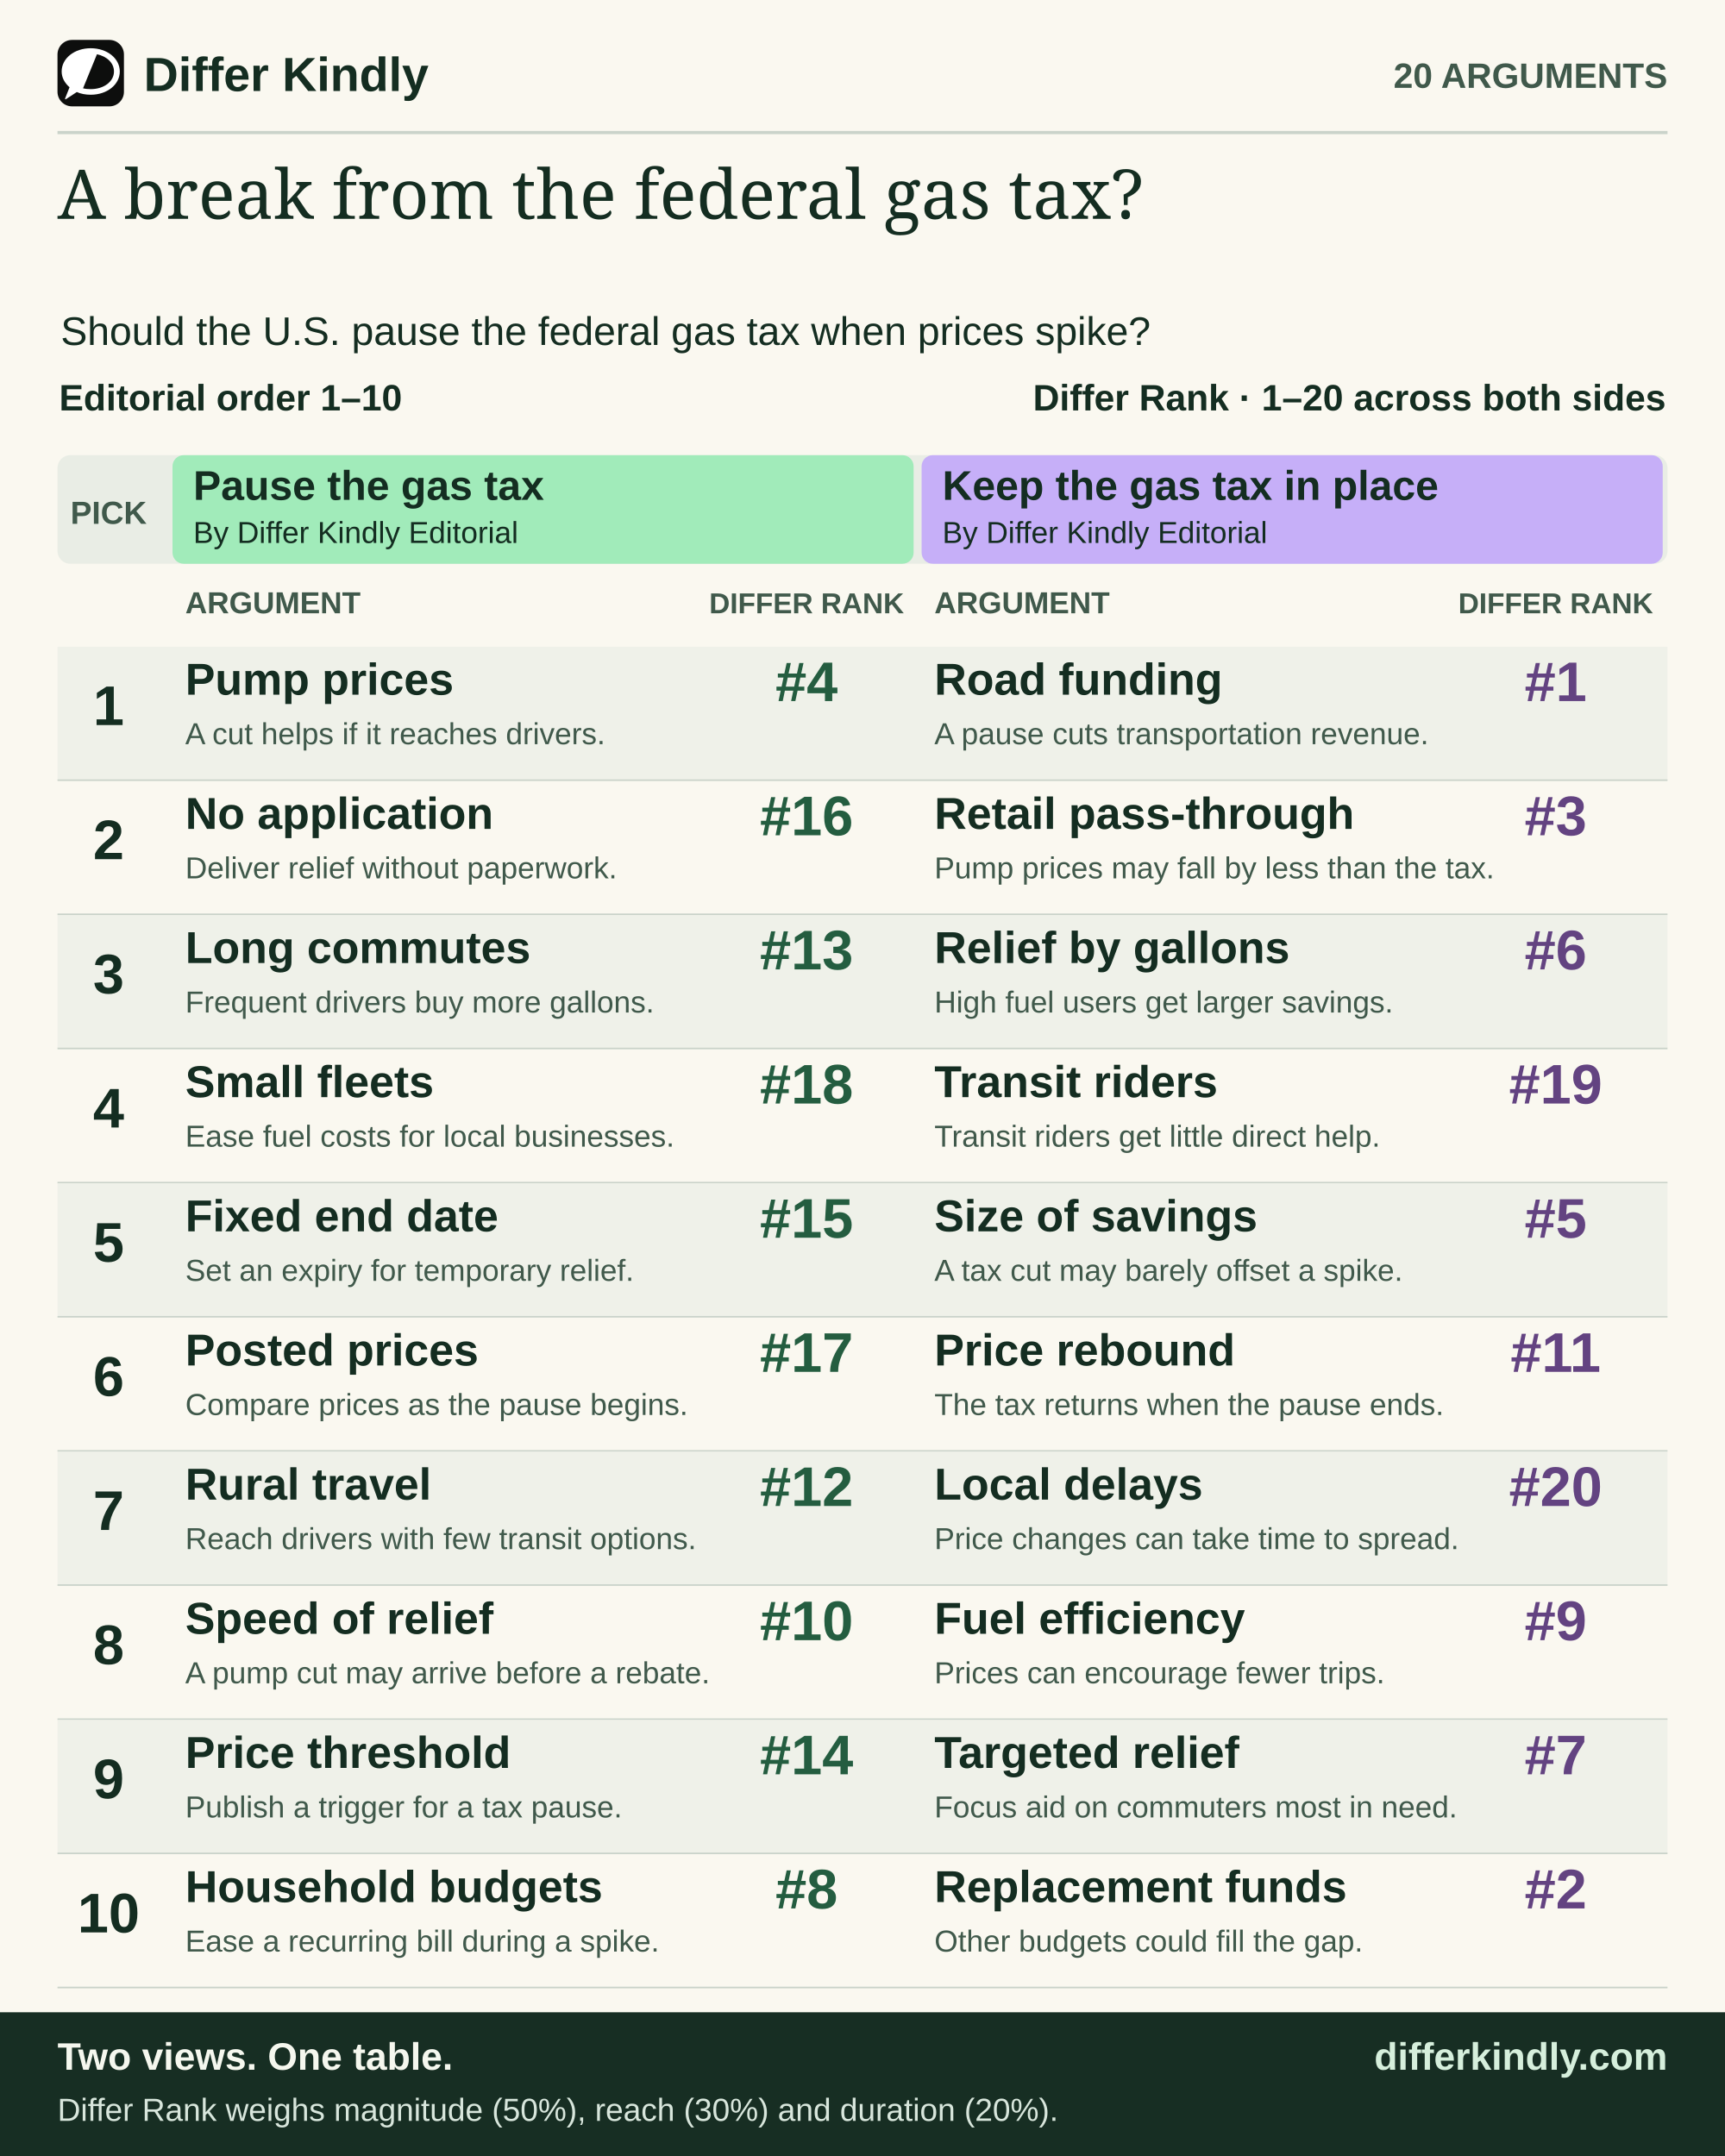
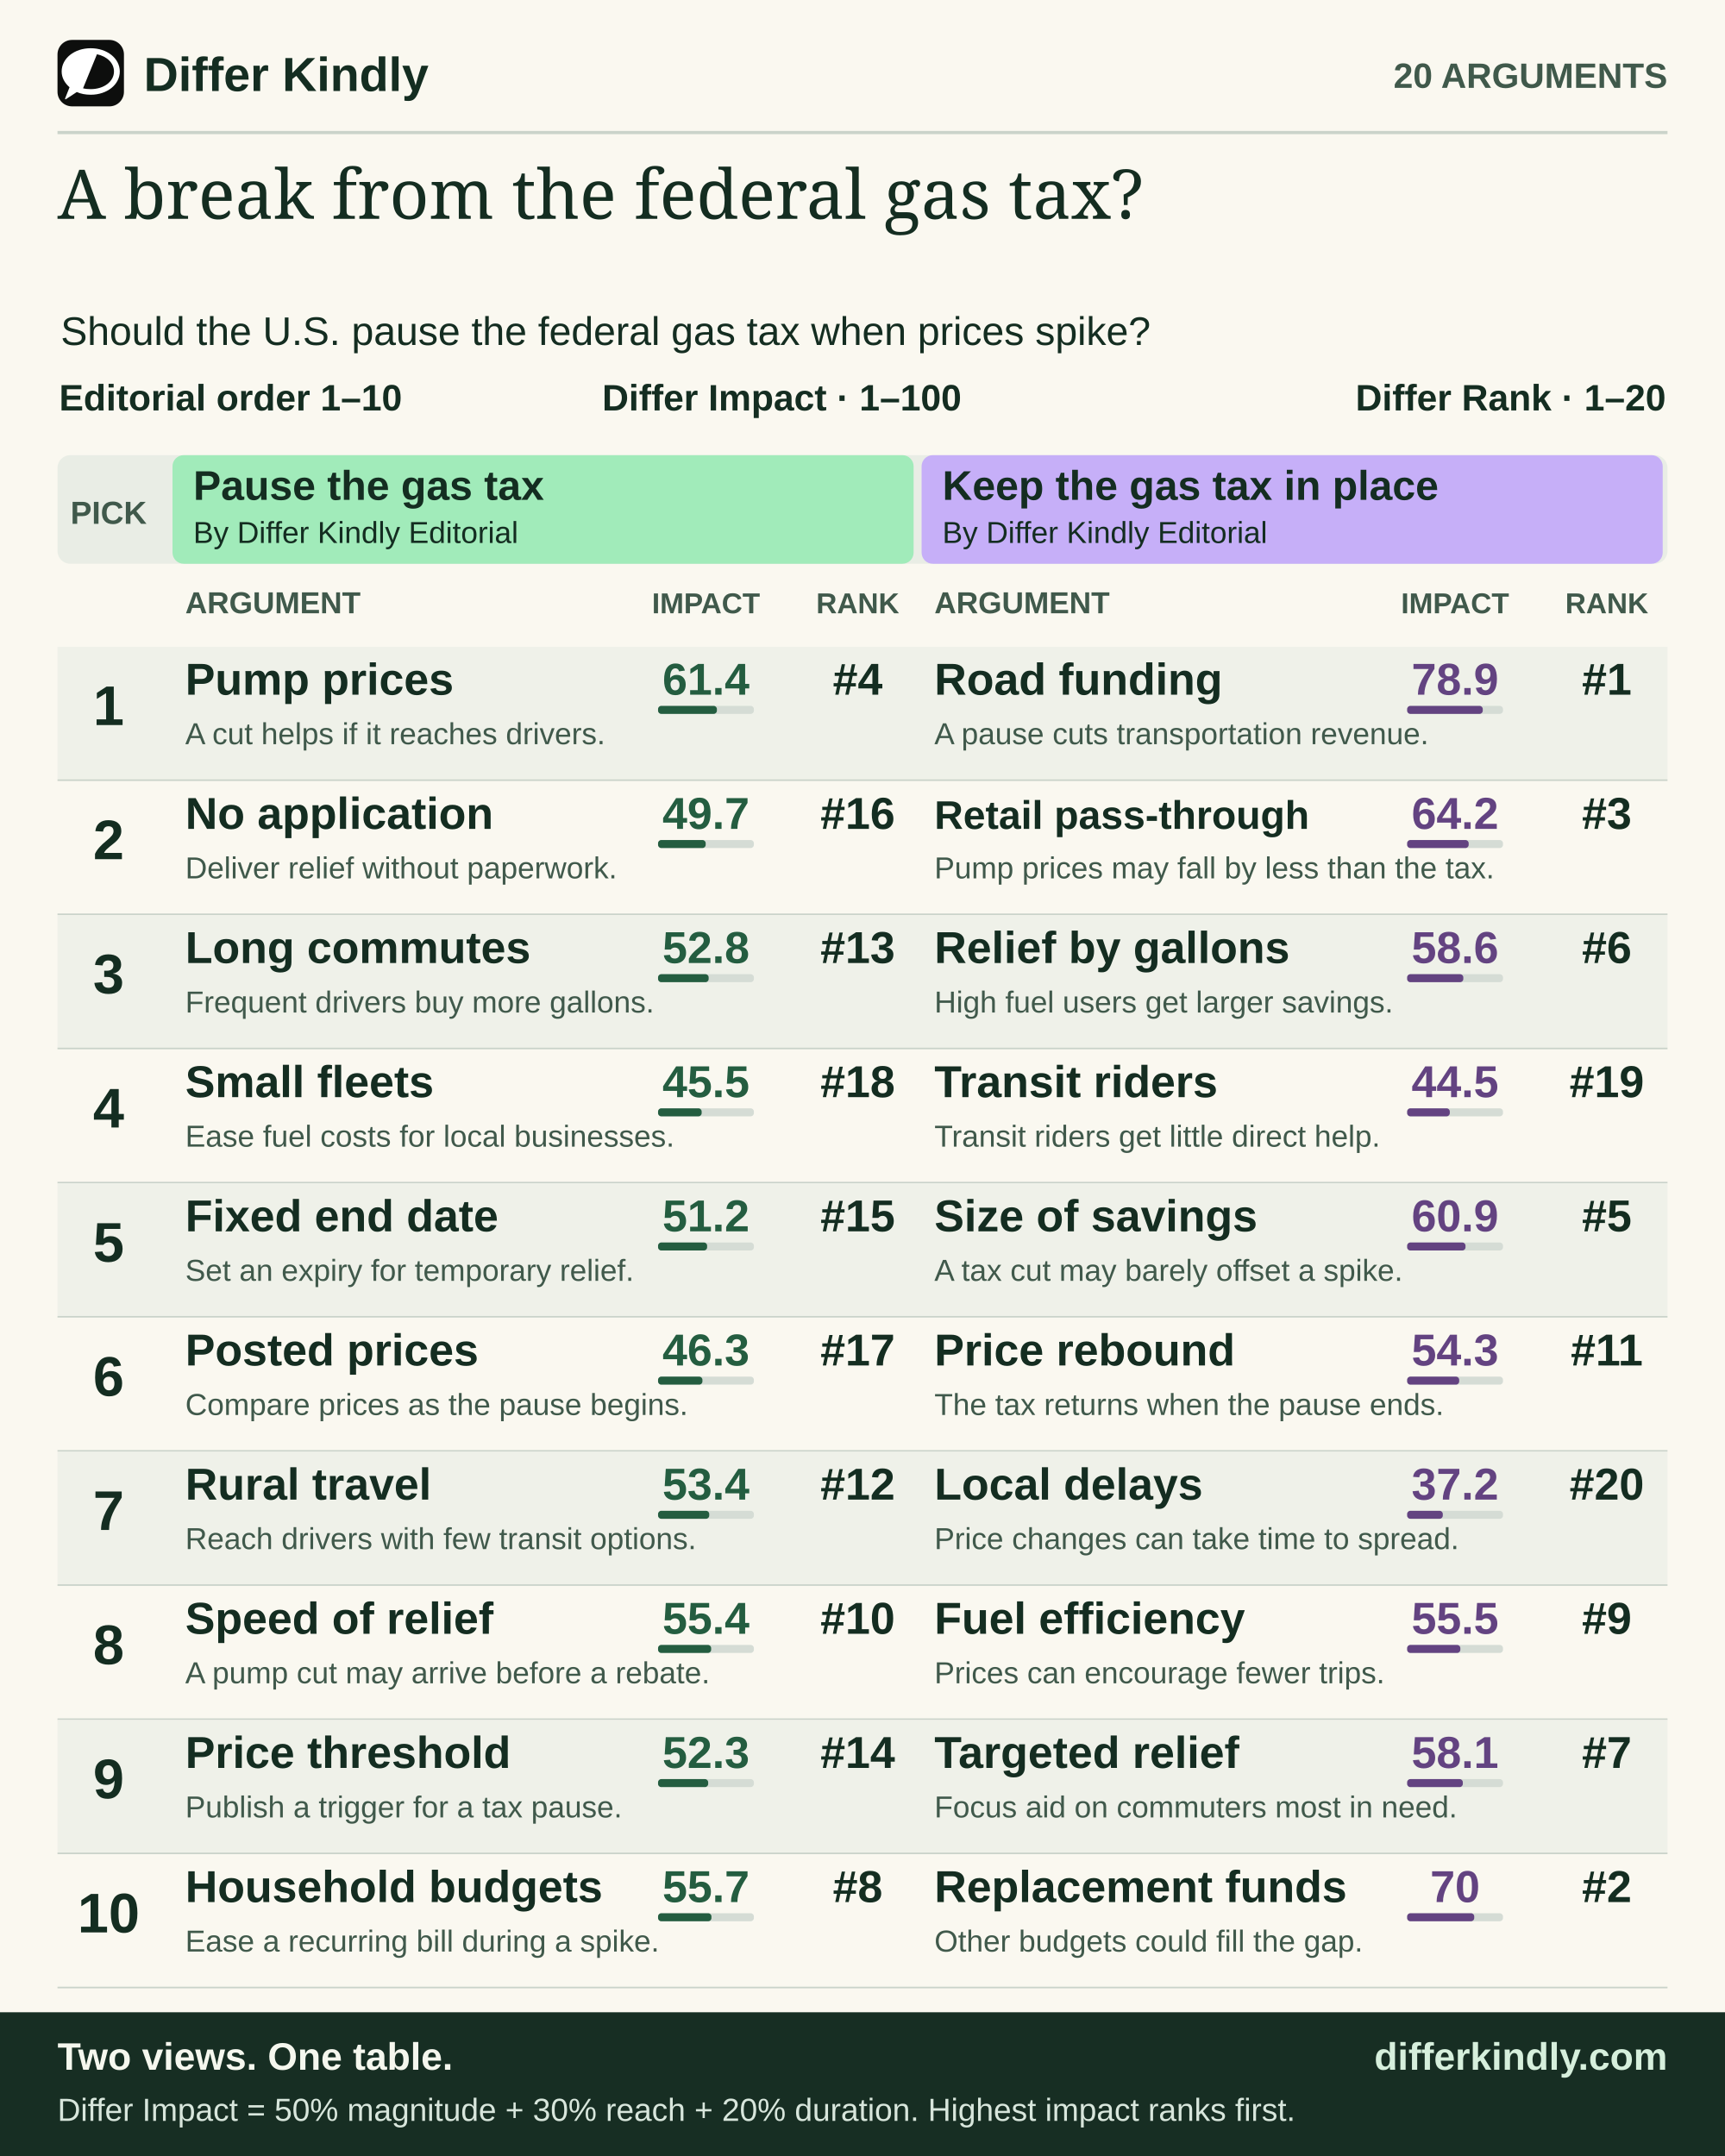
<svg xmlns="http://www.w3.org/2000/svg" width="1080" height="1350" viewBox="0 0 1080 1350" data-poster-format="impact-v2" data-rank-method="differ-rank-v1" role="img" font-family="Arial, sans-serif">
  <rect x="0" y="0" width="1080" height="1350" rx="0" fill="#faf8f0" />
  <g transform="translate(36 25) scale(1.30)">
    <rect width="32" height="32" rx="7" fill="#0d0e0d" />
    <path fill="white" fill-rule="evenodd" d="M16 4C23.9 4 30 8.9 30 15.2S23.9 26.4 16 26.4C13.6 26.4 11.3 26 9.3 25.1L4.1 28.5Q3.5 28.8 3.7 28.1L5.8 22.8C3.4 20.7 2 18.1 2 15.2C2 8.9 8.1 4 16 4ZM19 6.9L12.3 23.3C13.5 23.6 14.7 23.7 16 23.7C22.4 23.7 27.2 20 27.2 15.2C27.2 11.1 23.8 7.9 19 6.9Z" />
  </g>
  <text x="90" y="57" font-size="30" font-weight="700" fill="#142d21">Differ Kindly</text>
  <text x="1044" y="55" font-size="22" font-weight="700" fill="#40594b" text-anchor="end">20 ARGUMENTS</text>
  <rect x="36" y="82" width="1008" height="2" rx="0" fill="#cad3ca" />
  <text x="36" y="137" font-size="43" font-weight="500" fill="#142d21" font-family="Georgia, serif">A break from the federal gas tax?</text>
  <text x="38" y="216" font-size="25" font-weight="400" fill="#142d21">Should the U.S. pause the federal gas tax when prices spike?</text>
  <text x="37" y="257" font-size="23" font-weight="700" fill="#142d21">Editorial order 1–10</text>
-   <text x="1043" y="257" font-size="23" font-weight="700" fill="#142d21" text-anchor="end">Differ Rank · 1–20 across both sides</text>
+   <text x="377" y="257" font-size="23" font-weight="700" fill="#142d21">Differ Impact · 1–100</text>
+   <text x="1043" y="257" font-size="23" font-weight="700" fill="#142d21" text-anchor="end">Differ Rank · 1–20</text>
  <rect x="36" y="285" width="1008" height="68" rx="8" fill="#e9ede5" />
  <text x="68" y="328" font-size="20" font-weight="700" fill="#40594b" text-anchor="middle">PICK</text>
  <rect x="108" y="285" width="464" height="68" rx="7" fill="#a1ebba" />
  <text x="121" y="313" font-size="26" font-weight="700" fill="#142d21">Pause the gas tax</text>
  <text x="121" y="340" font-size="19" font-weight="500" fill="#142d21" data-byline="0">By Differ Kindly Editorial</text>
  <text x="116" y="384" font-size="19" font-weight="700" fill="#40594b">ARGUMENT</text>
-   <text x="505" y="384" font-size="18" font-weight="700" fill="#40594b" text-anchor="middle">DIFFER RANK</text>
+   <text x="442" y="384" font-size="18" font-weight="700" fill="#40594b" text-anchor="middle">IMPACT</text>
+   <text x="537" y="384" font-size="18" font-weight="700" fill="#40594b" text-anchor="middle">RANK</text>
  <rect x="577" y="285" width="464" height="68" rx="7" fill="#c6aff8" />
  <text x="590" y="313" font-size="26" font-weight="700" fill="#142d21">Keep the gas tax in place</text>
  <text x="590" y="340" font-size="19" font-weight="500" fill="#142d21" data-byline="1">By Differ Kindly Editorial</text>
  <text x="585" y="384" font-size="19" font-weight="700" fill="#40594b">ARGUMENT</text>
-   <text x="974" y="384" font-size="18" font-weight="700" fill="#40594b" text-anchor="middle">DIFFER RANK</text>
+   <text x="911" y="384" font-size="18" font-weight="700" fill="#40594b" text-anchor="middle">IMPACT</text>
+   <text x="1006" y="384" font-size="18" font-weight="700" fill="#40594b" text-anchor="middle">RANK</text>
  <rect x="36" y="405" width="1008" height="83" rx="0" fill="#eff1e9" />
  <text x="68" y="454" font-size="35" font-weight="700" fill="#142d21" text-anchor="middle">1</text>
  <g data-argument-id="8a2e8688-cce1-5176-b374-f8c45b67da25" data-reader-id="8a2e8688-cce1-5176-b374-f8c45b67da25" data-rank="4" data-impact="61.4" data-author="Differ Kindly Editorial" data-confidence="moderate" data-explanation="Estimated magnitude 57/100, reach 91/100 and duration 28/100." data-pick="1" data-side="0">
    <path data-hit="" d="M108 405h464v83h-464z" fill="transparent" />
    <text x="116" y="435" font-size="28" font-weight="700" fill="#142d21">Pump prices</text>
-     <text x="505" y="439" font-size="35" font-weight="700" fill="#245d40" text-anchor="middle">#4</text>
+     <text x="442" y="435" font-size="28" font-weight="700" fill="#245d40" text-anchor="middle" data-metric="impact">61.4</text>
+     <rect x="412" y="442" width="60" height="5" rx="2" fill="#d5dcd5" />
+     <rect x="412" y="442" width="36.84" height="5" rx="2" fill="#245d40" />
+     <text x="537" y="435" font-size="28" font-weight="700" fill="#142d21" text-anchor="middle" data-metric="rank">#4</text>
    <text x="116" y="466" font-size="19" font-weight="400" fill="#40594b">A cut helps if it reaches drivers.</text>
  </g>
  <g data-argument-id="0c99c35a-fe63-5bc7-a78e-0e97f9a9e691" data-reader-id="0c99c35a-fe63-5bc7-a78e-0e97f9a9e691" data-rank="1" data-impact="78.9" data-author="Differ Kindly Editorial" data-confidence="high" data-explanation="Estimated magnitude 79/100, reach 88/100 and duration 65/100." data-pick="1" data-side="1">
    <path data-hit="" d="M577 405h464v83h-464z" fill="transparent" />
    <text x="585" y="435" font-size="28" font-weight="700" fill="#142d21">Road funding</text>
-     <text x="974" y="439" font-size="35" font-weight="700" fill="#634381" text-anchor="middle">#1</text>
+     <text x="911" y="435" font-size="28" font-weight="700" fill="#634381" text-anchor="middle" data-metric="impact">78.9</text>
+     <rect x="881" y="442" width="60" height="5" rx="2" fill="#d5dcd5" />
+     <rect x="881" y="442" width="47.34" height="5" rx="2" fill="#634381" />
+     <text x="1006" y="435" font-size="28" font-weight="700" fill="#142d21" text-anchor="middle" data-metric="rank">#1</text>
    <text x="585" y="466" font-size="19" font-weight="400" fill="#40594b">A pause cuts transportation revenue.</text>
  </g>
  <rect x="36" y="488" width="1008" height="1" rx="0" fill="#cad3ca" />
  <text x="68" y="538" font-size="35" font-weight="700" fill="#142d21" text-anchor="middle">2</text>
  <g data-argument-id="f08a242f-bcac-540d-904b-9515bc88cee0" data-reader-id="f08a242f-bcac-540d-904b-9515bc88cee0" data-rank="16" data-impact="49.7" data-author="Differ Kindly Editorial" data-confidence="high" data-explanation="Estimated magnitude 42/100, reach 79/100 and duration 25/100." data-pick="2" data-side="0">
    <path data-hit="" d="M108 489h464v83h-464z" fill="transparent" />
    <text x="116" y="519" font-size="28" font-weight="700" fill="#142d21">No application</text>
-     <text x="505" y="523" font-size="35" font-weight="700" fill="#245d40" text-anchor="middle">#16</text>
+     <text x="442" y="519" font-size="28" font-weight="700" fill="#245d40" text-anchor="middle" data-metric="impact">49.7</text>
+     <rect x="412" y="526" width="60" height="5" rx="2" fill="#d5dcd5" />
+     <rect x="412" y="526" width="29.82" height="5" rx="2" fill="#245d40" />
+     <text x="537" y="519" font-size="28" font-weight="700" fill="#142d21" text-anchor="middle" data-metric="rank">#16</text>
    <text x="116" y="550" font-size="19" font-weight="400" fill="#40594b">Deliver relief without paperwork.</text>
  </g>
  <g data-argument-id="092b7e68-2bb5-57f7-835b-34fd36649e73" data-reader-id="092b7e68-2bb5-57f7-835b-34fd36649e73" data-rank="3" data-impact="64.2" data-author="Differ Kindly Editorial" data-confidence="moderate" data-explanation="Estimated magnitude 62/100, reach 90/100 and duration 31/100." data-pick="2" data-side="1">
    <path data-hit="" d="M577 489h464v83h-464z" fill="transparent" />
-     <text x="585" y="519" font-size="28" font-weight="700" fill="#142d21">Retail pass-through</text>
-     <text x="974" y="523" font-size="35" font-weight="700" fill="#634381" text-anchor="middle">#3</text>
+     <text x="585" y="519" font-size="25" font-weight="700" fill="#142d21">Retail pass-through</text>
+     <text x="911" y="519" font-size="28" font-weight="700" fill="#634381" text-anchor="middle" data-metric="impact">64.2</text>
+     <rect x="881" y="526" width="60" height="5" rx="2" fill="#d5dcd5" />
+     <rect x="881" y="526" width="38.52" height="5" rx="2" fill="#634381" />
+     <text x="1006" y="519" font-size="28" font-weight="700" fill="#142d21" text-anchor="middle" data-metric="rank">#3</text>
    <text x="585" y="550" font-size="19" font-weight="400" fill="#40594b">Pump prices may fall by less than the tax.</text>
  </g>
  <rect x="36" y="572" width="1008" height="1" rx="0" fill="#cad3ca" />
  <rect x="36" y="573" width="1008" height="83" rx="0" fill="#eff1e9" />
  <text x="68" y="622" font-size="35" font-weight="700" fill="#142d21" text-anchor="middle">3</text>
  <g data-argument-id="7987b071-3865-54bc-8849-966d71570a04" data-reader-id="7987b071-3865-54bc-8849-966d71570a04" data-rank="13" data-impact="52.8" data-author="Differ Kindly Editorial" data-confidence="moderate" data-explanation="Estimated magnitude 62/100, reach 52/100 and duration 31/100." data-pick="3" data-side="0">
    <path data-hit="" d="M108 573h464v83h-464z" fill="transparent" />
    <text x="116" y="603" font-size="28" font-weight="700" fill="#142d21">Long commutes</text>
-     <text x="505" y="607" font-size="35" font-weight="700" fill="#245d40" text-anchor="middle">#13</text>
+     <text x="442" y="603" font-size="28" font-weight="700" fill="#245d40" text-anchor="middle" data-metric="impact">52.8</text>
+     <rect x="412" y="610" width="60" height="5" rx="2" fill="#d5dcd5" />
+     <rect x="412" y="610" width="31.68" height="5" rx="2" fill="#245d40" />
+     <text x="537" y="603" font-size="28" font-weight="700" fill="#142d21" text-anchor="middle" data-metric="rank">#13</text>
    <text x="116" y="634" font-size="19" font-weight="400" fill="#40594b">Frequent drivers buy more gallons.</text>
  </g>
  <g data-argument-id="77ae13a7-b22c-5096-916e-82846b1fd332" data-reader-id="77ae13a7-b22c-5096-916e-82846b1fd332" data-rank="6" data-impact="58.6" data-author="Differ Kindly Editorial" data-confidence="high" data-explanation="Estimated magnitude 56/100, reach 82/100 and duration 30/100." data-pick="3" data-side="1">
    <path data-hit="" d="M577 573h464v83h-464z" fill="transparent" />
    <text x="585" y="603" font-size="28" font-weight="700" fill="#142d21">Relief by gallons</text>
-     <text x="974" y="607" font-size="35" font-weight="700" fill="#634381" text-anchor="middle">#6</text>
+     <text x="911" y="603" font-size="28" font-weight="700" fill="#634381" text-anchor="middle" data-metric="impact">58.6</text>
+     <rect x="881" y="610" width="60" height="5" rx="2" fill="#d5dcd5" />
+     <rect x="881" y="610" width="35.16" height="5" rx="2" fill="#634381" />
+     <text x="1006" y="603" font-size="28" font-weight="700" fill="#142d21" text-anchor="middle" data-metric="rank">#6</text>
    <text x="585" y="634" font-size="19" font-weight="400" fill="#40594b">High fuel users get larger savings.</text>
  </g>
  <rect x="36" y="656" width="1008" height="1" rx="0" fill="#cad3ca" />
  <text x="68" y="706" font-size="35" font-weight="700" fill="#142d21" text-anchor="middle">4</text>
  <g data-argument-id="3742b84c-f5c8-553a-a620-4a279bff08ee" data-reader-id="3742b84c-f5c8-553a-a620-4a279bff08ee" data-rank="18" data-impact="45.5" data-author="Differ Kindly Editorial" data-confidence="moderate" data-explanation="Estimated magnitude 58/100, reach 35/100 and duration 30/100." data-pick="4" data-side="0">
    <path data-hit="" d="M108 657h464v83h-464z" fill="transparent" />
    <text x="116" y="687" font-size="28" font-weight="700" fill="#142d21">Small fleets</text>
-     <text x="505" y="691" font-size="35" font-weight="700" fill="#245d40" text-anchor="middle">#18</text>
+     <text x="442" y="687" font-size="28" font-weight="700" fill="#245d40" text-anchor="middle" data-metric="impact">45.5</text>
+     <rect x="412" y="694" width="60" height="5" rx="2" fill="#d5dcd5" />
+     <rect x="412" y="694" width="27.3" height="5" rx="2" fill="#245d40" />
+     <text x="537" y="687" font-size="28" font-weight="700" fill="#142d21" text-anchor="middle" data-metric="rank">#18</text>
    <text x="116" y="718" font-size="19" font-weight="400" fill="#40594b">Ease fuel costs for local businesses.</text>
  </g>
  <g data-argument-id="b7e56b98-42ad-5e3a-ac1c-6d19401925ab" data-reader-id="b7e56b98-42ad-5e3a-ac1c-6d19401925ab" data-rank="19" data-impact="44.5" data-author="Differ Kindly Editorial" data-confidence="high" data-explanation="Estimated magnitude 50/100, reach 45/100 and duration 30/100." data-pick="4" data-side="1">
    <path data-hit="" d="M577 657h464v83h-464z" fill="transparent" />
    <text x="585" y="687" font-size="28" font-weight="700" fill="#142d21">Transit riders</text>
-     <text x="974" y="691" font-size="35" font-weight="700" fill="#634381" text-anchor="middle">#19</text>
+     <text x="911" y="687" font-size="28" font-weight="700" fill="#634381" text-anchor="middle" data-metric="impact">44.5</text>
+     <rect x="881" y="694" width="60" height="5" rx="2" fill="#d5dcd5" />
+     <rect x="881" y="694" width="26.7" height="5" rx="2" fill="#634381" />
+     <text x="1006" y="687" font-size="28" font-weight="700" fill="#142d21" text-anchor="middle" data-metric="rank">#19</text>
    <text x="585" y="718" font-size="19" font-weight="400" fill="#40594b">Transit riders get little direct help.</text>
  </g>
  <rect x="36" y="740" width="1008" height="1" rx="0" fill="#cad3ca" />
  <rect x="36" y="741" width="1008" height="83" rx="0" fill="#eff1e9" />
  <text x="68" y="790" font-size="35" font-weight="700" fill="#142d21" text-anchor="middle">5</text>
  <g data-argument-id="53e624ee-414a-51c0-baf5-fe5bb6ce21b9" data-reader-id="53e624ee-414a-51c0-baf5-fe5bb6ce21b9" data-rank="15" data-impact="51.2" data-author="Differ Kindly Editorial" data-confidence="high" data-explanation="Estimated magnitude 46/100, reach 74/100 and duration 30/100." data-pick="5" data-side="0">
    <path data-hit="" d="M108 741h464v83h-464z" fill="transparent" />
    <text x="116" y="771" font-size="28" font-weight="700" fill="#142d21">Fixed end date</text>
-     <text x="505" y="775" font-size="35" font-weight="700" fill="#245d40" text-anchor="middle">#15</text>
+     <text x="442" y="771" font-size="28" font-weight="700" fill="#245d40" text-anchor="middle" data-metric="impact">51.2</text>
+     <rect x="412" y="778" width="60" height="5" rx="2" fill="#d5dcd5" />
+     <rect x="412" y="778" width="30.72" height="5" rx="2" fill="#245d40" />
+     <text x="537" y="771" font-size="28" font-weight="700" fill="#142d21" text-anchor="middle" data-metric="rank">#15</text>
    <text x="116" y="802" font-size="19" font-weight="400" fill="#40594b">Set an expiry for temporary relief.</text>
  </g>
  <g data-argument-id="54cc6113-1726-5974-99bb-664608dd93ce" data-reader-id="54cc6113-1726-5974-99bb-664608dd93ce" data-rank="5" data-impact="60.9" data-author="Differ Kindly Editorial" data-confidence="moderate" data-explanation="Estimated magnitude 57/100, reach 88/100 and duration 30/100." data-pick="5" data-side="1">
    <path data-hit="" d="M577 741h464v83h-464z" fill="transparent" />
    <text x="585" y="771" font-size="28" font-weight="700" fill="#142d21">Size of savings</text>
-     <text x="974" y="775" font-size="35" font-weight="700" fill="#634381" text-anchor="middle">#5</text>
+     <text x="911" y="771" font-size="28" font-weight="700" fill="#634381" text-anchor="middle" data-metric="impact">60.9</text>
+     <rect x="881" y="778" width="60" height="5" rx="2" fill="#d5dcd5" />
+     <rect x="881" y="778" width="36.54" height="5" rx="2" fill="#634381" />
+     <text x="1006" y="771" font-size="28" font-weight="700" fill="#142d21" text-anchor="middle" data-metric="rank">#5</text>
    <text x="585" y="802" font-size="19" font-weight="400" fill="#40594b">A tax cut may barely offset a spike.</text>
  </g>
  <rect x="36" y="824" width="1008" height="1" rx="0" fill="#cad3ca" />
  <text x="68" y="874" font-size="35" font-weight="700" fill="#142d21" text-anchor="middle">6</text>
  <g data-argument-id="388119db-1f72-5e62-8906-8fdb9e8d78d9" data-reader-id="388119db-1f72-5e62-8906-8fdb9e8d78d9" data-rank="17" data-impact="46.3" data-author="Differ Kindly Editorial" data-confidence="moderate" data-explanation="Estimated magnitude 35/100, reach 80/100 and duration 24/100." data-pick="6" data-side="0">
    <path data-hit="" d="M108 825h464v83h-464z" fill="transparent" />
    <text x="116" y="855" font-size="28" font-weight="700" fill="#142d21">Posted prices</text>
-     <text x="505" y="859" font-size="35" font-weight="700" fill="#245d40" text-anchor="middle">#17</text>
+     <text x="442" y="855" font-size="28" font-weight="700" fill="#245d40" text-anchor="middle" data-metric="impact">46.3</text>
+     <rect x="412" y="862" width="60" height="5" rx="2" fill="#d5dcd5" />
+     <rect x="412" y="862" width="27.78" height="5" rx="2" fill="#245d40" />
+     <text x="537" y="855" font-size="28" font-weight="700" fill="#142d21" text-anchor="middle" data-metric="rank">#17</text>
    <text x="116" y="886" font-size="19" font-weight="400" fill="#40594b">Compare prices as the pause begins.</text>
  </g>
  <g data-argument-id="eecf7999-6a95-56a7-a915-e6e57dc941b9" data-reader-id="eecf7999-6a95-56a7-a915-e6e57dc941b9" data-rank="11" data-impact="54.3" data-author="Differ Kindly Editorial" data-confidence="high" data-explanation="Estimated magnitude 47/100, reach 86/100 and duration 25/100." data-pick="6" data-side="1">
    <path data-hit="" d="M577 825h464v83h-464z" fill="transparent" />
    <text x="585" y="855" font-size="28" font-weight="700" fill="#142d21">Price rebound</text>
-     <text x="974" y="859" font-size="35" font-weight="700" fill="#634381" text-anchor="middle">#11</text>
+     <text x="911" y="855" font-size="28" font-weight="700" fill="#634381" text-anchor="middle" data-metric="impact">54.3</text>
+     <rect x="881" y="862" width="60" height="5" rx="2" fill="#d5dcd5" />
+     <rect x="881" y="862" width="32.58" height="5" rx="2" fill="#634381" />
+     <text x="1006" y="855" font-size="28" font-weight="700" fill="#142d21" text-anchor="middle" data-metric="rank">#11</text>
    <text x="585" y="886" font-size="19" font-weight="400" fill="#40594b">The tax returns when the pause ends.</text>
  </g>
  <rect x="36" y="908" width="1008" height="1" rx="0" fill="#cad3ca" />
  <rect x="36" y="909" width="1008" height="83" rx="0" fill="#eff1e9" />
  <text x="68" y="958" font-size="35" font-weight="700" fill="#142d21" text-anchor="middle">7</text>
  <g data-argument-id="c7fcdc78-d58b-5e36-9baf-9ca6da66f5c8" data-reader-id="c7fcdc78-d58b-5e36-9baf-9ca6da66f5c8" data-rank="12" data-impact="53.4" data-author="Differ Kindly Editorial" data-confidence="moderate" data-explanation="Estimated magnitude 66/100, reach 48/100 and duration 30/100." data-pick="7" data-side="0">
    <path data-hit="" d="M108 909h464v83h-464z" fill="transparent" />
    <text x="116" y="939" font-size="28" font-weight="700" fill="#142d21">Rural travel</text>
-     <text x="505" y="943" font-size="35" font-weight="700" fill="#245d40" text-anchor="middle">#12</text>
+     <text x="442" y="939" font-size="28" font-weight="700" fill="#245d40" text-anchor="middle" data-metric="impact">53.4</text>
+     <rect x="412" y="946" width="60" height="5" rx="2" fill="#d5dcd5" />
+     <rect x="412" y="946" width="32.04" height="5" rx="2" fill="#245d40" />
+     <text x="537" y="939" font-size="28" font-weight="700" fill="#142d21" text-anchor="middle" data-metric="rank">#12</text>
    <text x="116" y="970" font-size="19" font-weight="400" fill="#40594b">Reach drivers with few transit options.</text>
  </g>
  <g data-argument-id="c1dfbe04-7313-5366-9746-080fa939a19b" data-reader-id="c1dfbe04-7313-5366-9746-080fa939a19b" data-rank="20" data-impact="37.2" data-author="Differ Kindly Editorial" data-confidence="moderate" data-explanation="Estimated magnitude 38/100, reach 46/100 and duration 22/100." data-pick="7" data-side="1">
    <path data-hit="" d="M577 909h464v83h-464z" fill="transparent" />
    <text x="585" y="939" font-size="28" font-weight="700" fill="#142d21">Local delays</text>
-     <text x="974" y="943" font-size="35" font-weight="700" fill="#634381" text-anchor="middle">#20</text>
+     <text x="911" y="939" font-size="28" font-weight="700" fill="#634381" text-anchor="middle" data-metric="impact">37.2</text>
+     <rect x="881" y="946" width="60" height="5" rx="2" fill="#d5dcd5" />
+     <rect x="881" y="946" width="22.32" height="5" rx="2" fill="#634381" />
+     <text x="1006" y="939" font-size="28" font-weight="700" fill="#142d21" text-anchor="middle" data-metric="rank">#20</text>
    <text x="585" y="970" font-size="19" font-weight="400" fill="#40594b">Price changes can take time to spread.</text>
  </g>
  <rect x="36" y="992" width="1008" height="1" rx="0" fill="#cad3ca" />
  <text x="68" y="1042" font-size="35" font-weight="700" fill="#142d21" text-anchor="middle">8</text>
  <g data-argument-id="7ea601f5-2a48-58ac-a81d-d1432d1a9c5e" data-reader-id="7ea601f5-2a48-58ac-a81d-d1432d1a9c5e" data-rank="10" data-impact="55.4" data-author="Differ Kindly Editorial" data-confidence="moderate" data-explanation="Estimated magnitude 54/100, reach 78/100 and duration 25/100." data-pick="8" data-side="0">
    <path data-hit="" d="M108 993h464v83h-464z" fill="transparent" />
    <text x="116" y="1023" font-size="28" font-weight="700" fill="#142d21">Speed of relief</text>
-     <text x="505" y="1027" font-size="35" font-weight="700" fill="#245d40" text-anchor="middle">#10</text>
+     <text x="442" y="1023" font-size="28" font-weight="700" fill="#245d40" text-anchor="middle" data-metric="impact">55.4</text>
+     <rect x="412" y="1030" width="60" height="5" rx="2" fill="#d5dcd5" />
+     <rect x="412" y="1030" width="33.24" height="5" rx="2" fill="#245d40" />
+     <text x="537" y="1023" font-size="28" font-weight="700" fill="#142d21" text-anchor="middle" data-metric="rank">#10</text>
    <text x="116" y="1054" font-size="19" font-weight="400" fill="#40594b">A pump cut may arrive before a rebate.</text>
  </g>
  <g data-argument-id="7f1162b2-da4c-58b6-8c9c-7f8126a255a2" data-reader-id="7f1162b2-da4c-58b6-8c9c-7f8126a255a2" data-rank="9" data-impact="55.5" data-author="Differ Kindly Editorial" data-confidence="low" data-explanation="Estimated magnitude 47/100, reach 68/100 and duration 58/100." data-pick="8" data-side="1">
    <path data-hit="" d="M577 993h464v83h-464z" fill="transparent" />
    <text x="585" y="1023" font-size="28" font-weight="700" fill="#142d21">Fuel efficiency</text>
-     <text x="974" y="1027" font-size="35" font-weight="700" fill="#634381" text-anchor="middle">#9</text>
+     <text x="911" y="1023" font-size="28" font-weight="700" fill="#634381" text-anchor="middle" data-metric="impact">55.5</text>
+     <rect x="881" y="1030" width="60" height="5" rx="2" fill="#d5dcd5" />
+     <rect x="881" y="1030" width="33.3" height="5" rx="2" fill="#634381" />
+     <text x="1006" y="1023" font-size="28" font-weight="700" fill="#142d21" text-anchor="middle" data-metric="rank">#9</text>
    <text x="585" y="1054" font-size="19" font-weight="400" fill="#40594b">Prices can encourage fewer trips.</text>
  </g>
  <rect x="36" y="1076" width="1008" height="1" rx="0" fill="#cad3ca" />
  <rect x="36" y="1077" width="1008" height="83" rx="0" fill="#eff1e9" />
  <text x="68" y="1126" font-size="35" font-weight="700" fill="#142d21" text-anchor="middle">9</text>
  <g data-argument-id="42f84eb3-aba8-5b81-b7fe-e0edb0b2516f" data-reader-id="42f84eb3-aba8-5b81-b7fe-e0edb0b2516f" data-rank="14" data-impact="52.3" data-author="Differ Kindly Editorial" data-confidence="moderate" data-explanation="Estimated magnitude 45/100, reach 70/100 and duration 44/100." data-pick="9" data-side="0">
    <path data-hit="" d="M108 1077h464v83h-464z" fill="transparent" />
    <text x="116" y="1107" font-size="28" font-weight="700" fill="#142d21">Price threshold</text>
-     <text x="505" y="1111" font-size="35" font-weight="700" fill="#245d40" text-anchor="middle">#14</text>
+     <text x="442" y="1107" font-size="28" font-weight="700" fill="#245d40" text-anchor="middle" data-metric="impact">52.3</text>
+     <rect x="412" y="1114" width="60" height="5" rx="2" fill="#d5dcd5" />
+     <rect x="412" y="1114" width="31.38" height="5" rx="2" fill="#245d40" />
+     <text x="537" y="1107" font-size="28" font-weight="700" fill="#142d21" text-anchor="middle" data-metric="rank">#14</text>
    <text x="116" y="1138" font-size="19" font-weight="400" fill="#40594b">Publish a trigger for a tax pause.</text>
  </g>
  <g data-argument-id="64df1a26-dfeb-5def-a2b1-52a86cbdb7b9" data-reader-id="64df1a26-dfeb-5def-a2b1-52a86cbdb7b9" data-rank="7" data-impact="58.1" data-author="Differ Kindly Editorial" data-confidence="moderate" data-explanation="Estimated magnitude 74/100, reach 43/100 and duration 41/100." data-pick="9" data-side="1">
    <path data-hit="" d="M577 1077h464v83h-464z" fill="transparent" />
    <text x="585" y="1107" font-size="28" font-weight="700" fill="#142d21">Targeted relief</text>
-     <text x="974" y="1111" font-size="35" font-weight="700" fill="#634381" text-anchor="middle">#7</text>
+     <text x="911" y="1107" font-size="28" font-weight="700" fill="#634381" text-anchor="middle" data-metric="impact">58.1</text>
+     <rect x="881" y="1114" width="60" height="5" rx="2" fill="#d5dcd5" />
+     <rect x="881" y="1114" width="34.86" height="5" rx="2" fill="#634381" />
+     <text x="1006" y="1107" font-size="28" font-weight="700" fill="#142d21" text-anchor="middle" data-metric="rank">#7</text>
    <text x="585" y="1138" font-size="19" font-weight="400" fill="#40594b">Focus aid on commuters most in need.</text>
  </g>
  <rect x="36" y="1160" width="1008" height="1" rx="0" fill="#cad3ca" />
  <text x="68" y="1210" font-size="35" font-weight="700" fill="#142d21" text-anchor="middle">10</text>
  <g data-argument-id="315d43f8-6e7c-53c9-922a-d1d6b196be62" data-reader-id="315d43f8-6e7c-53c9-922a-d1d6b196be62" data-rank="8" data-impact="55.7" data-author="Differ Kindly Editorial" data-confidence="moderate" data-explanation="Estimated magnitude 61/100, reach 64/100 and duration 30/100." data-pick="10" data-side="0">
    <path data-hit="" d="M108 1161h464v83h-464z" fill="transparent" />
    <text x="116" y="1191" font-size="28" font-weight="700" fill="#142d21">Household budgets</text>
-     <text x="505" y="1195" font-size="35" font-weight="700" fill="#245d40" text-anchor="middle">#8</text>
+     <text x="442" y="1191" font-size="28" font-weight="700" fill="#245d40" text-anchor="middle" data-metric="impact">55.7</text>
+     <rect x="412" y="1198" width="60" height="5" rx="2" fill="#d5dcd5" />
+     <rect x="412" y="1198" width="33.42" height="5" rx="2" fill="#245d40" />
+     <text x="537" y="1191" font-size="28" font-weight="700" fill="#142d21" text-anchor="middle" data-metric="rank">#8</text>
    <text x="116" y="1222" font-size="19" font-weight="400" fill="#40594b">Ease a recurring bill during a spike.</text>
  </g>
  <g data-argument-id="48c229bf-7b32-524d-9c35-1a992bcb33fc" data-reader-id="48c229bf-7b32-524d-9c35-1a992bcb33fc" data-rank="2" data-impact="70" data-author="Differ Kindly Editorial" data-confidence="moderate" data-explanation="Estimated magnitude 70/100, reach 82/100 and duration 52/100." data-pick="10" data-side="1">
    <path data-hit="" d="M577 1161h464v83h-464z" fill="transparent" />
    <text x="585" y="1191" font-size="28" font-weight="700" fill="#142d21">Replacement funds</text>
-     <text x="974" y="1195" font-size="35" font-weight="700" fill="#634381" text-anchor="middle">#2</text>
+     <text x="911" y="1191" font-size="28" font-weight="700" fill="#634381" text-anchor="middle" data-metric="impact">70</text>
+     <rect x="881" y="1198" width="60" height="5" rx="2" fill="#d5dcd5" />
+     <rect x="881" y="1198" width="42" height="5" rx="2" fill="#634381" />
+     <text x="1006" y="1191" font-size="28" font-weight="700" fill="#142d21" text-anchor="middle" data-metric="rank">#2</text>
    <text x="585" y="1222" font-size="19" font-weight="400" fill="#40594b">Other budgets could fill the gap.</text>
  </g>
  <rect x="36" y="1244" width="1008" height="1" rx="0" fill="#cad3ca" />
  <rect x="0" y="1260" width="1080" height="90" rx="0" fill="#172e23" />
  <text x="36" y="1296" font-size="24" font-weight="700" fill="#f5f7ee" data-activity="">Two views. One table.</text>
  <text x="1044" y="1296" font-size="24" font-weight="700" fill="#d6efdc" text-anchor="end">differkindly.com</text>
-   <text x="36" y="1328" font-size="20" font-weight="400" fill="#d8e6dc" data-rubric="">Differ Rank weighs magnitude (50%), reach (30%) and duration (20%).</text>
+   <text x="36" y="1328" font-size="20" font-weight="400" fill="#d8e6dc" data-rubric="">Differ Impact = 50% magnitude + 30% reach + 20% duration. Highest impact ranks first.</text>
</svg>
